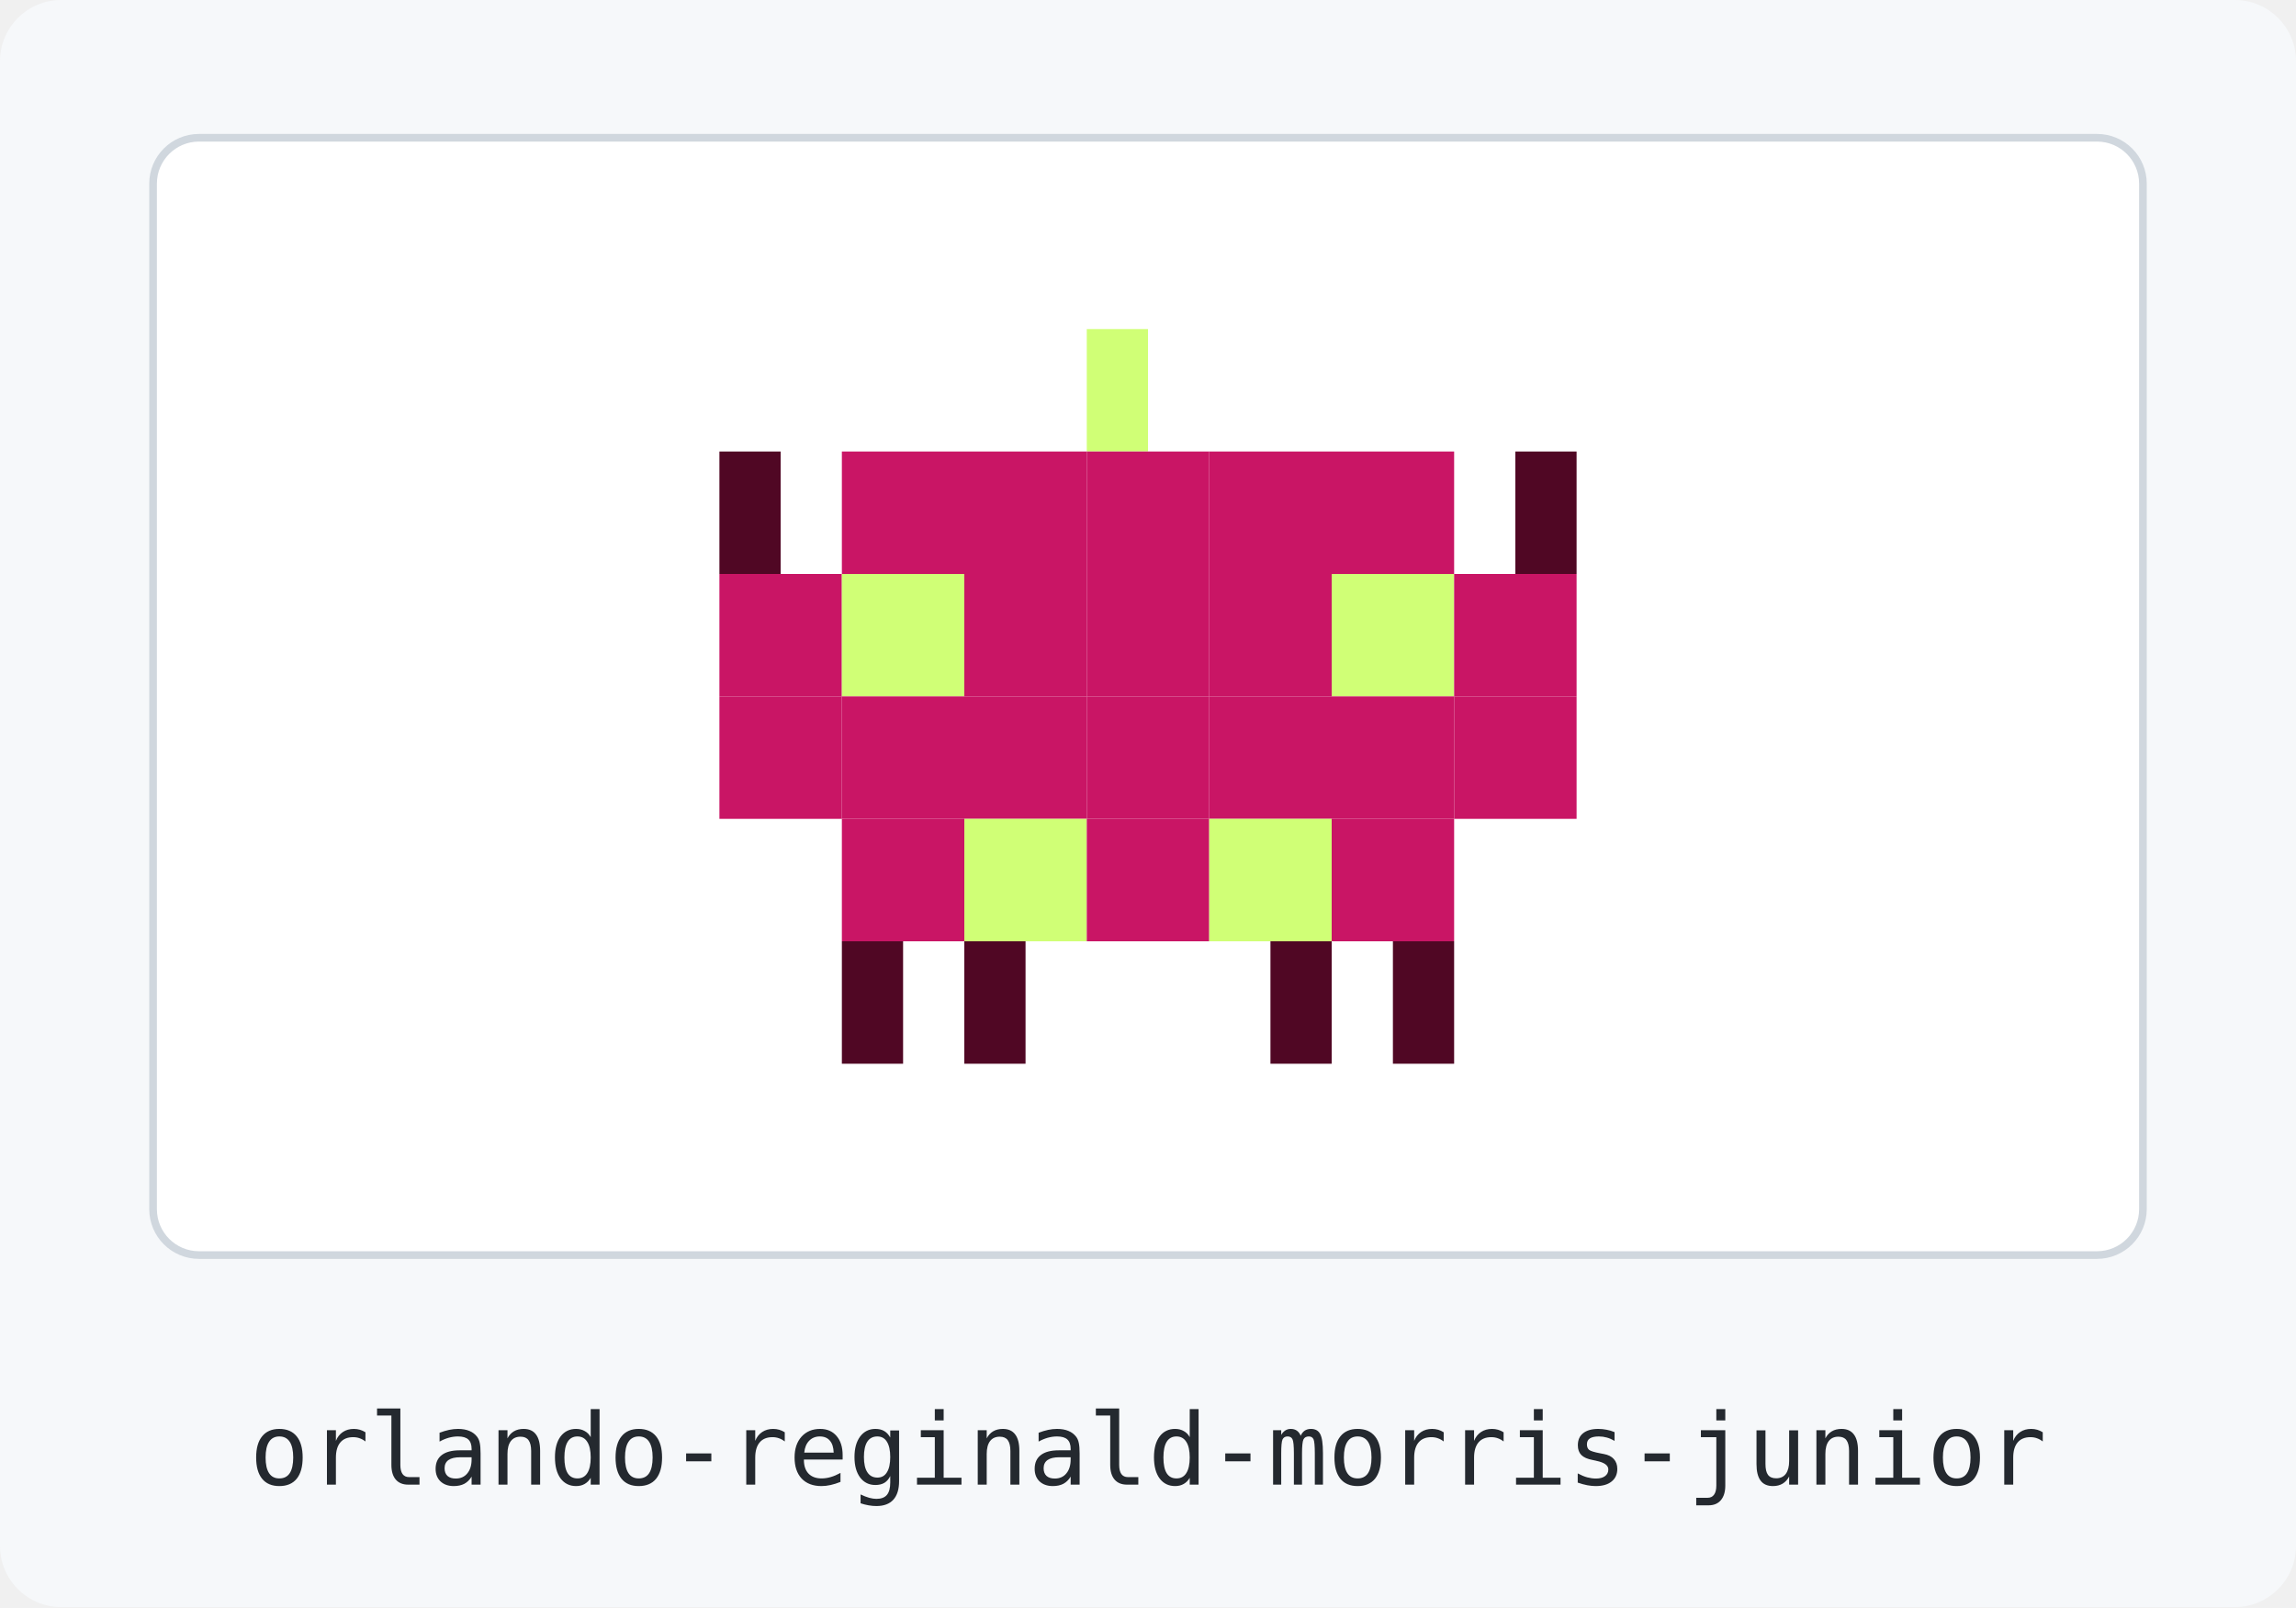
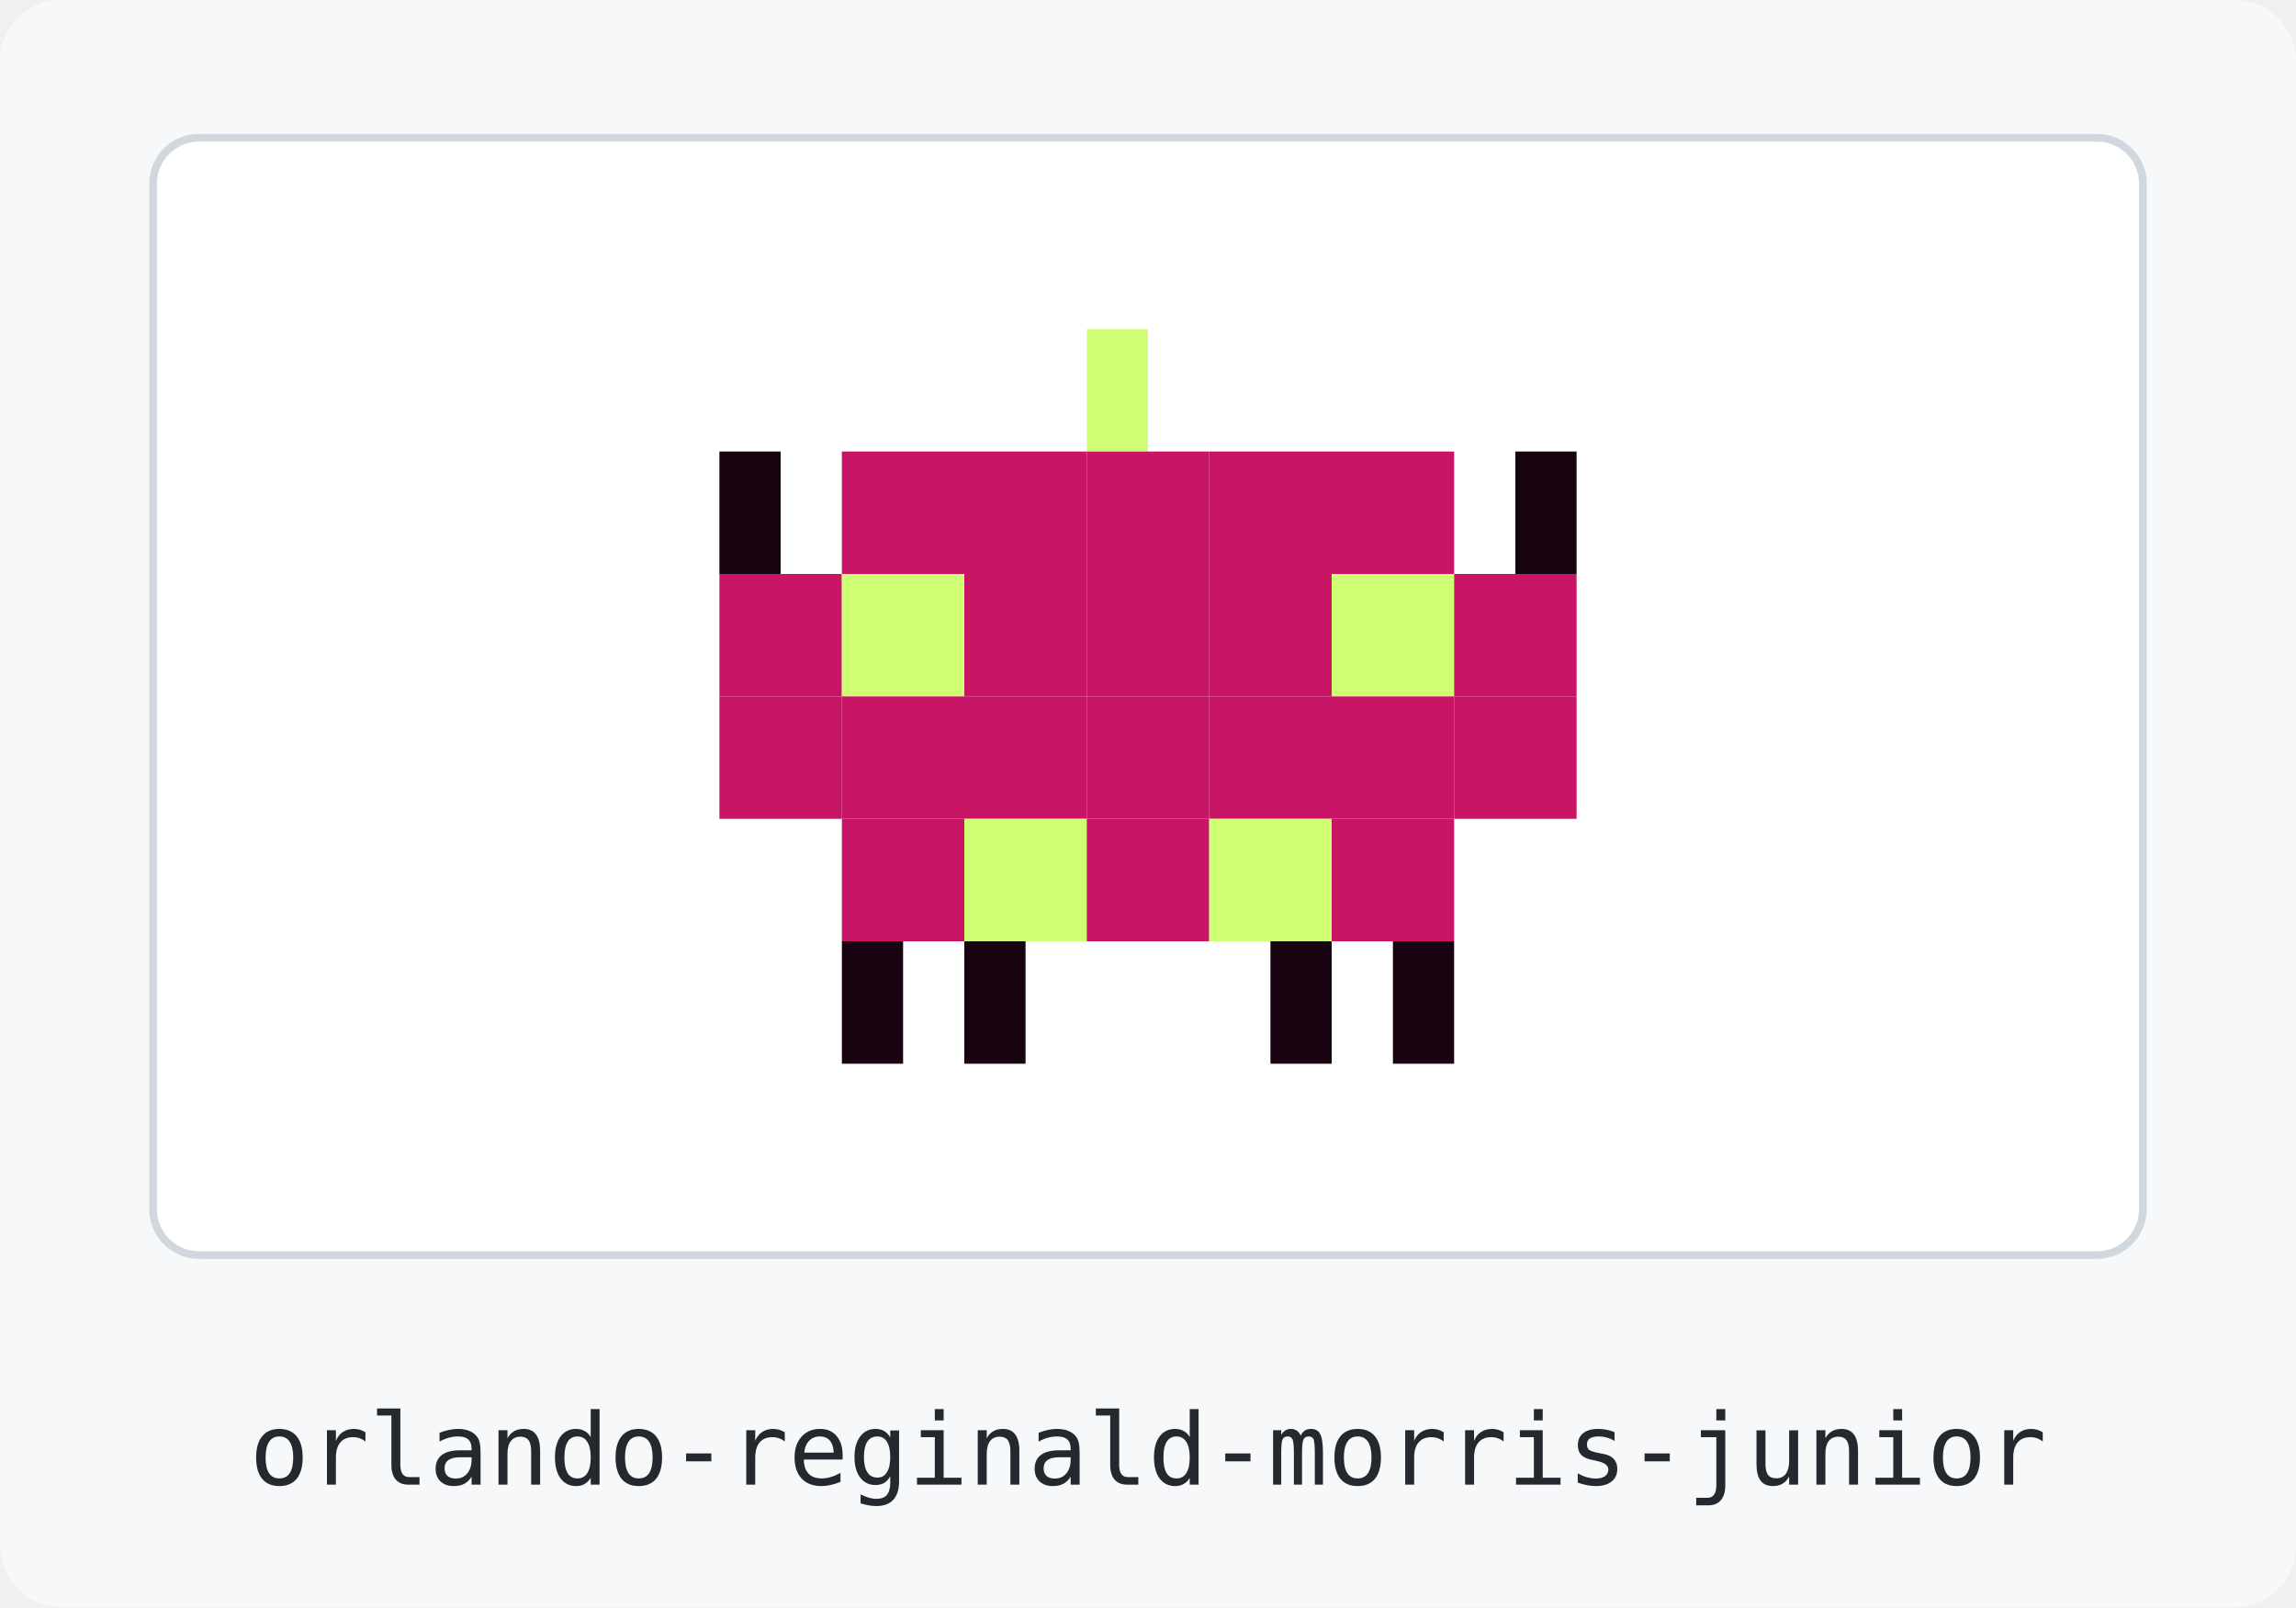
<svg xmlns="http://www.w3.org/2000/svg" width="300" height="210" viewBox="0 0 300 210" role="img" aria-label="orlando-reginald-morris-junior clingon">
  <rect width="300" height="210" rx="8" fill="#f6f8fa" />
  <rect x="20" y="18" width="260" height="146" rx="6" fill="#ffffff" stroke="#d0d7de" />
  <rect x="142" y="43" width="8" height="16" fill="#d0ff76" />
-   <rect x="94" y="59" width="8" height="16" fill="#500724" />
+   <rect x="94" y="59" width="8" height="16" fill="#170410" />
  <rect x="110" y="59" width="16" height="16" fill="#c91565" />
  <rect x="126" y="59" width="16" height="16" fill="#c91565" />
  <rect x="142" y="59" width="16" height="16" fill="#c91565" />
  <rect x="158" y="59" width="16" height="16" fill="#c91565" />
  <rect x="174" y="59" width="16" height="16" fill="#c91565" />
-   <rect x="198" y="59" width="8" height="16" fill="#500724" />
+   <rect x="198" y="59" width="8" height="16" fill="#170410" />
  <rect x="94" y="75" width="16" height="16" fill="#c91565" />
  <rect x="110" y="75" width="16" height="16" fill="#d0ff76" />
  <rect x="126" y="75" width="16" height="16" fill="#c91565" />
  <rect x="142" y="75" width="16" height="16" fill="#c91565" />
  <rect x="158" y="75" width="16" height="16" fill="#c91565" />
  <rect x="174" y="75" width="16" height="16" fill="#d0ff76" />
  <rect x="190" y="75" width="16" height="16" fill="#c91565" />
  <rect x="94" y="91" width="16" height="16" fill="#c91565" />
  <rect x="110" y="91" width="16" height="16" fill="#c91565" />
  <rect x="126" y="91" width="16" height="16" fill="#c91565" />
  <rect x="142" y="91" width="16" height="16" fill="#c91565" />
  <rect x="158" y="91" width="16" height="16" fill="#c91565" />
  <rect x="174" y="91" width="16" height="16" fill="#c91565" />
  <rect x="190" y="91" width="16" height="16" fill="#c91565" />
  <rect x="110" y="107" width="16" height="16" fill="#c91565" />
  <rect x="126" y="107" width="16" height="16" fill="#d0ff76" />
  <rect x="142" y="107" width="16" height="16" fill="#c91565" />
  <rect x="158" y="107" width="16" height="16" fill="#d0ff76" />
  <rect x="174" y="107" width="16" height="16" fill="#c91565" />
-   <rect x="110" y="123" width="8" height="16" fill="#500724" />
-   <rect x="126" y="123" width="8" height="16" fill="#500724" />
-   <rect x="166" y="123" width="8" height="16" fill="#500724" />
-   <rect x="182" y="123" width="8" height="16" fill="#500724" />
+   <rect x="110" y="123" width="8" height="16" fill="#170410" />
+   <rect x="126" y="123" width="8" height="16" fill="#170410" />
+   <rect x="166" y="123" width="8" height="16" fill="#170410" />
+   <rect x="182" y="123" width="8" height="16" fill="#170410" />
  <text x="150" y="194" text-anchor="middle" font-family="ui-monospace, SFMono-Regular, Menlo, Consolas, monospace" font-size="13" font-weight="400" fill="#24292f">orlando-reginald-morris-junior</text>
</svg>
